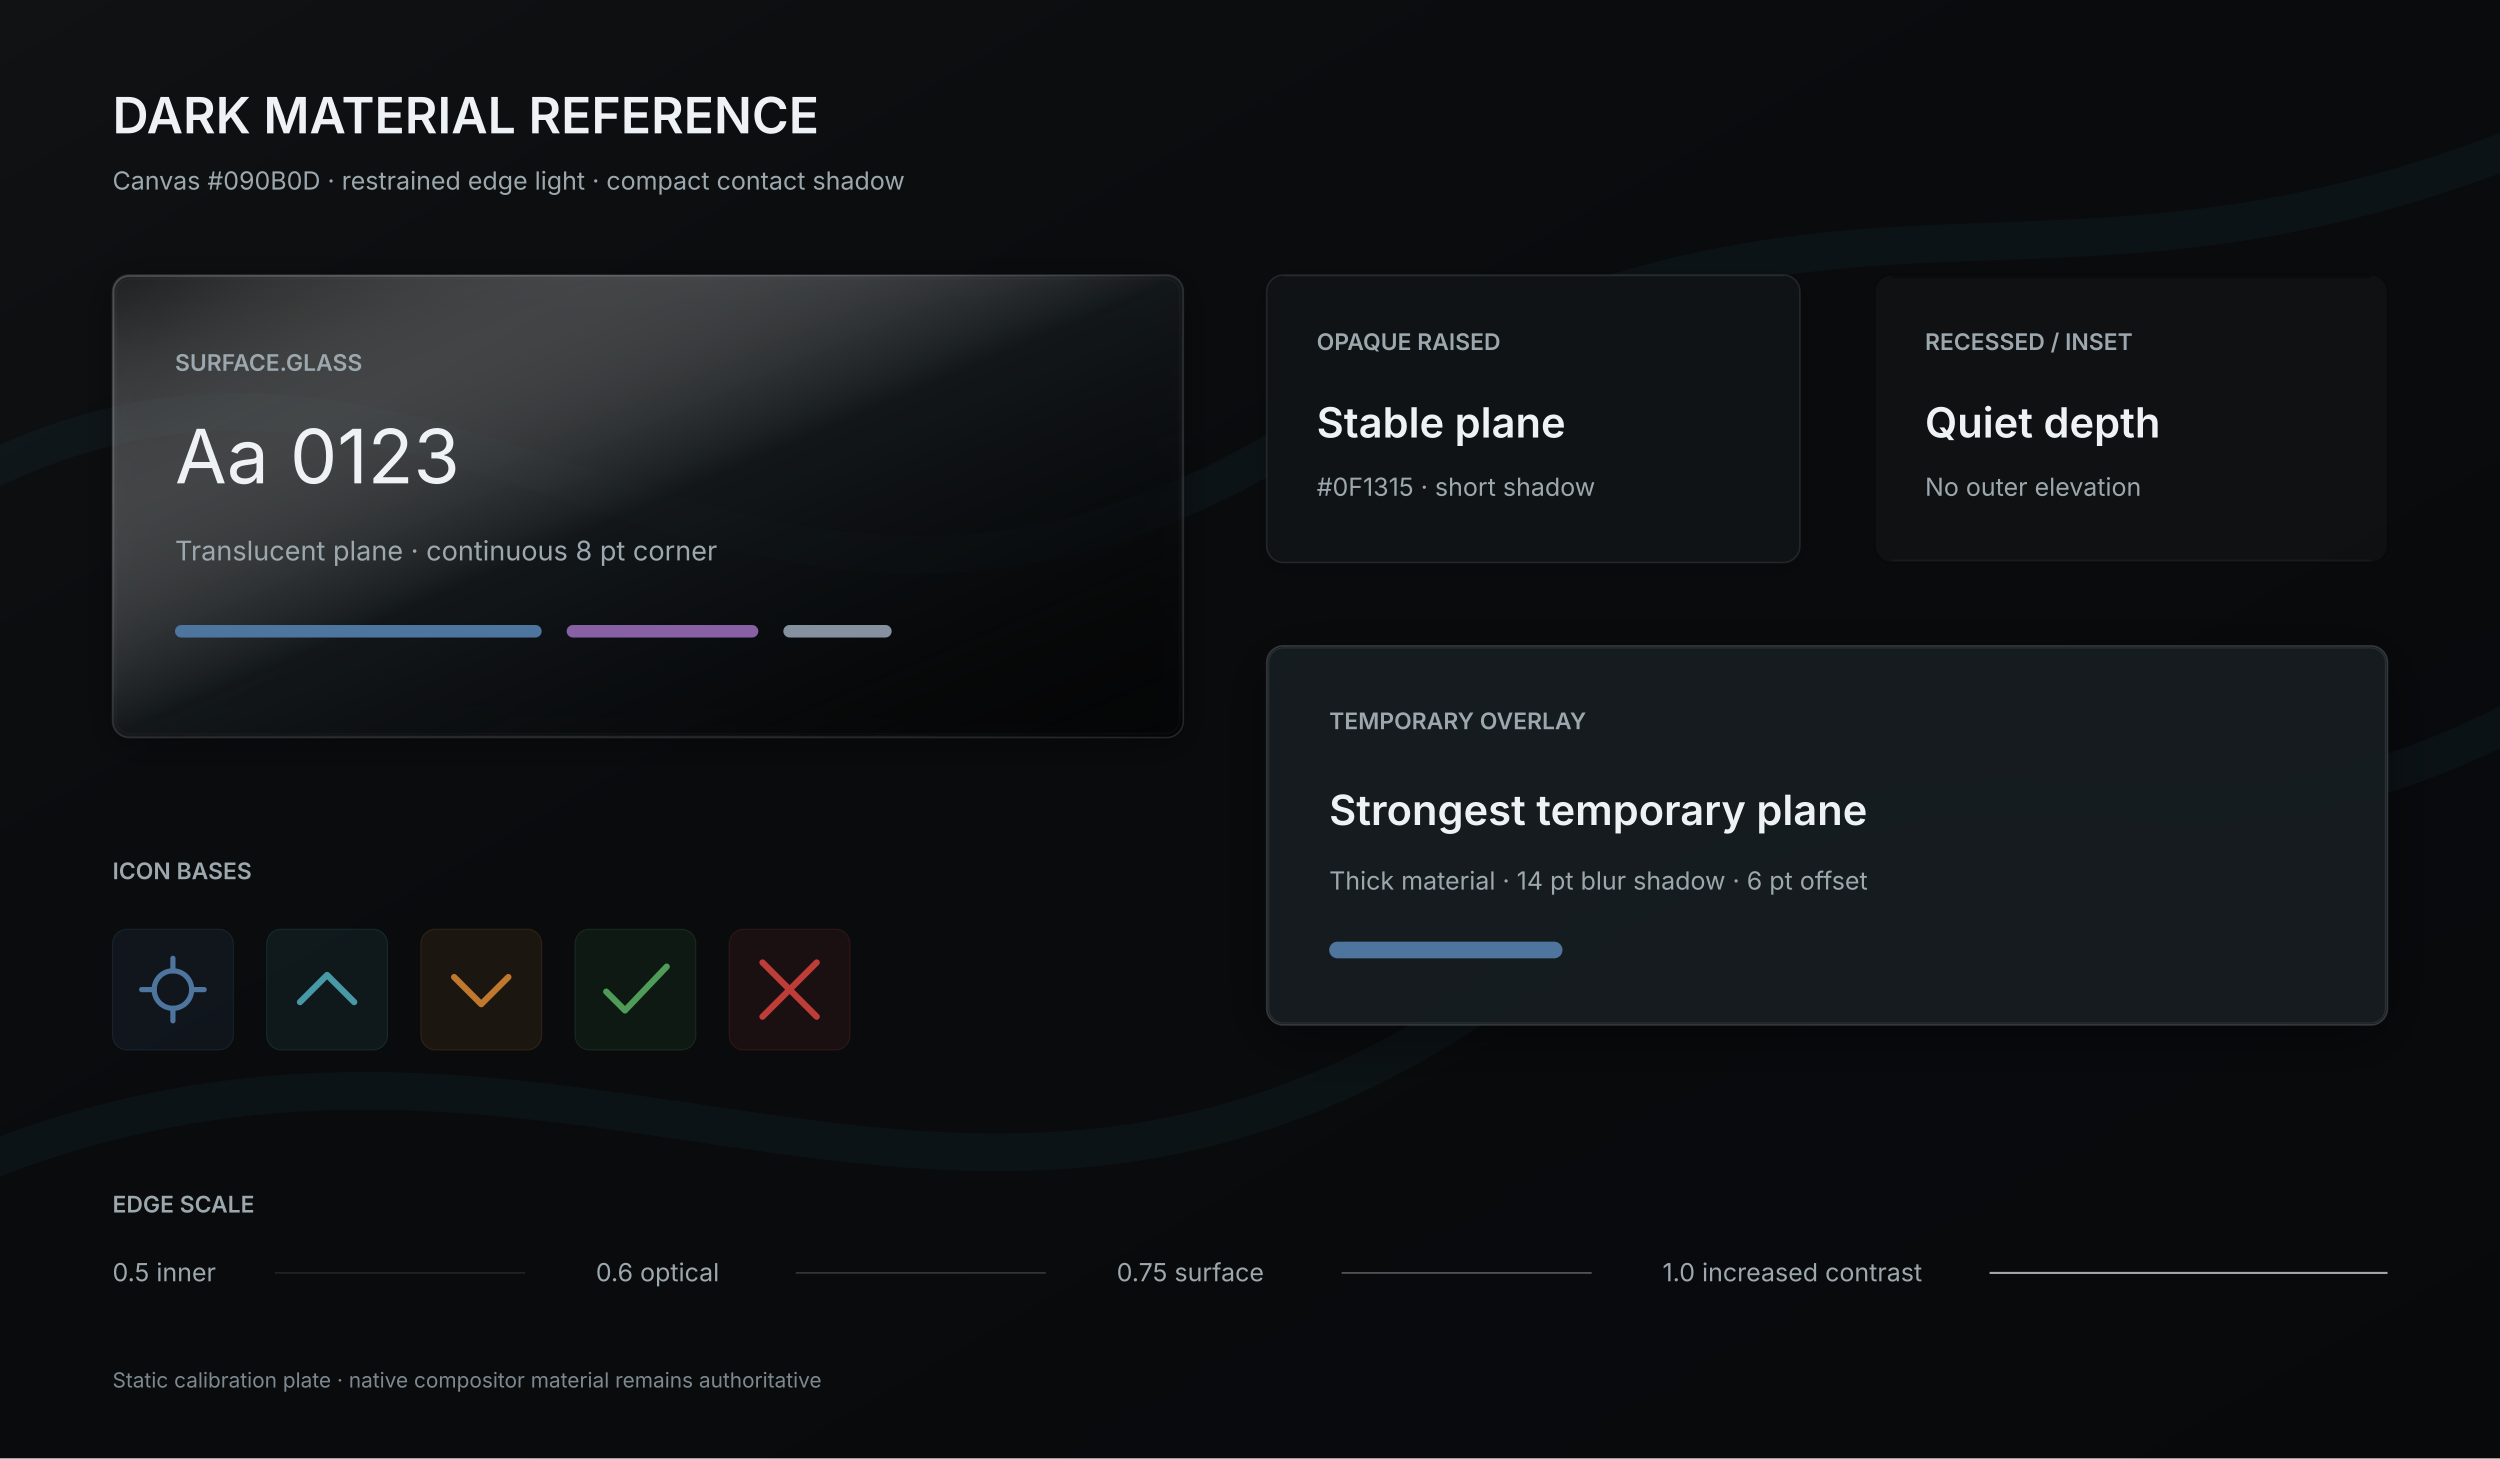
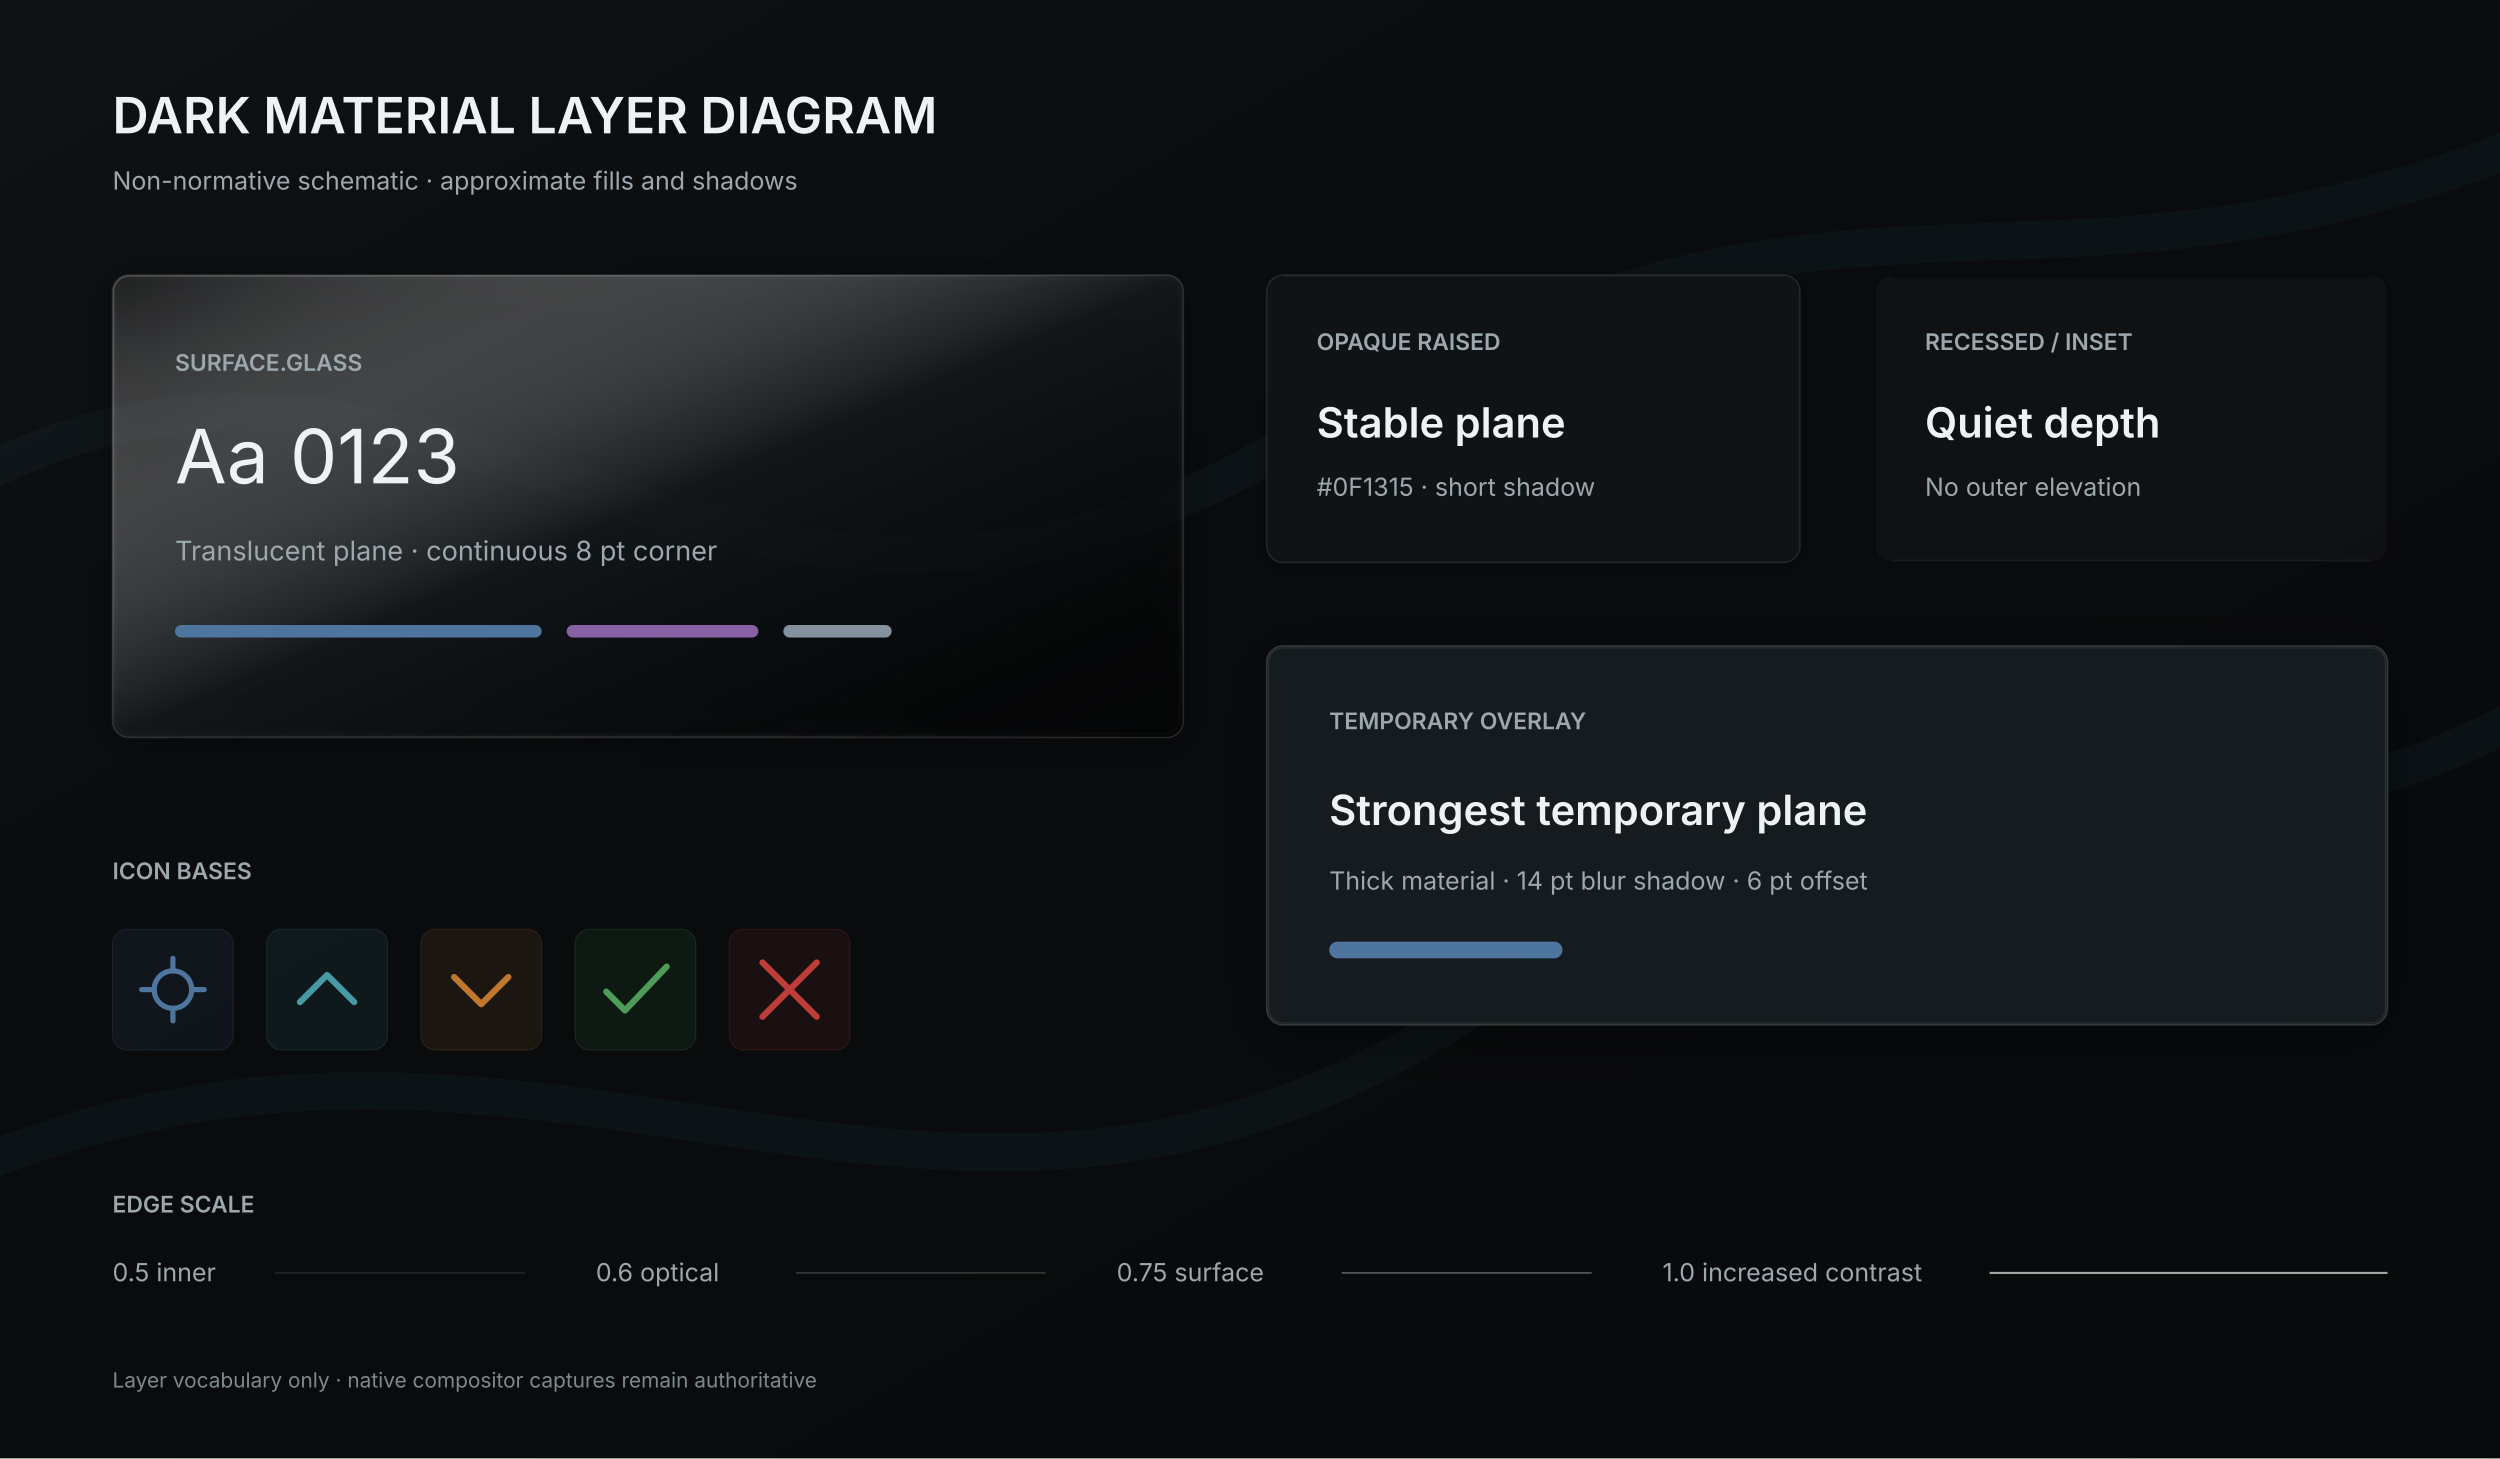
<svg xmlns="http://www.w3.org/2000/svg" width="1200" height="700" viewBox="0 0 1200 700">
  <defs>
    <linearGradient id="canvas" x1="0" y1="0" x2="1" y2="1">
      <stop offset="0" stop-color="#ffffff" stop-opacity="0.028" />
      <stop offset="0.52" stop-color="#090b0d" stop-opacity="0" />
      <stop offset="1" stop-color="#000000" stop-opacity="0.16" />
    </linearGradient>
    <linearGradient id="glass" x1="0" y1="0" x2="1" y2="1">
      <stop offset="0" stop-color="#ffffff" stop-opacity="0.075" />
      <stop offset="0.50" stop-color="#151a1d" stop-opacity="0.82" />
      <stop offset="1" stop-color="#000000" stop-opacity="0.28" />
    </linearGradient>
    <linearGradient id="edge" x1="0" y1="0" x2="1" y2="1">
      <stop offset="0" stop-color="#ffffff" stop-opacity="0.20" />
      <stop offset="0.52" stop-color="#ffffff" stop-opacity="0.025" />
      <stop offset="1" stop-color="#000000" stop-opacity="0.34" />
    </linearGradient>
    <filter id="surface-shadow" x="-20%" y="-20%" width="140%" height="150%">
      <feGaussianBlur stdDeviation="9" />
    </filter>
    <filter id="raised-shadow" x="-20%" y="-20%" width="140%" height="150%">
      <feGaussianBlur stdDeviation="5" />
    </filter>
    <filter id="overlay-shadow" x="-25%" y="-25%" width="150%" height="160%">
      <feGaussianBlur stdDeviation="14" />
    </filter>
  </defs>
  <rect width="1200" height="700" fill="#090b0d" />
  <rect width="1200" height="700" fill="url(#canvas)" />
  <g fill="none" stroke="#4799a6" stroke-opacity="0.065" stroke-width="18">
    <path d="M-40 245 C210 90 340 380 620 212 S980 180 1260 48" />
    <path d="M-40 572 C260 430 450 665 720 475 S1010 475 1260 315" />
  </g>
  <g font-family="-apple-system, BlinkMacSystemFont, 'SF Pro Text', sans-serif" fill="#eef2f4">
-     <text x="54" y="64" font-size="24" font-weight="600">DARK MATERIAL REFERENCE</text>
-     <text x="54" y="91" font-size="12" fill="#9ca8ae">Canvas #090B0D · restrained edge light · compact contact shadow</text>
+     <text x="54" y="64" font-size="24" font-weight="600">DARK MATERIAL LAYER DIAGRAM</text>
+     <text x="54" y="91" font-size="12" fill="#9ca8ae">Non-normative schematic · approximate fills and shadows</text>
  </g>
  <rect x="54" y="135" width="514" height="222" rx="8" fill="#000000" fill-opacity="0.38" filter="url(#surface-shadow)" />
  <g>
    <rect x="54" y="132" width="514" height="222" rx="8" fill="url(#glass)" stroke="#ffffff" stroke-opacity="0.13" stroke-width="0.75" />
    <rect x="54.6" y="132.6" width="512.8" height="220.8" rx="7.4" fill="none" stroke="url(#edge)" stroke-width="0.6" />
    <rect x="55.8" y="133.8" width="510.4" height="218.4" rx="6.8" fill="none" stroke="#ffffff" stroke-opacity="0.035" stroke-width="0.5" />
  </g>
  <g font-family="-apple-system, BlinkMacSystemFont, 'SF Pro Text', sans-serif">
    <text x="84" y="178" font-size="11" font-weight="600" fill="#9ca8ae">SURFACE.GLASS</text>
    <text x="84" y="232" font-size="36" font-weight="400" fill="#eef2f4">Aa 0123</text>
    <text x="84" y="269" font-size="13" fill="#9ca8ae">Translucent plane · continuous 8 pt corner</text>
    <rect x="84" y="300" width="176" height="6" rx="3" fill="#4d759e" />
    <rect x="272" y="300" width="92" height="6" rx="3" fill="#8761a3" />
    <rect x="376" y="300" width="52" height="6" rx="3" fill="#85919e" />
  </g>
  <rect x="608" y="134" width="256" height="138" rx="8" fill="#000000" fill-opacity="0.22" filter="url(#raised-shadow)" />
  <g>
    <rect x="608" y="132" width="256" height="138" rx="8" fill="#0f1315" stroke="#ffffff" stroke-opacity="0.10" stroke-width="0.75" />
    <path d="M616 132.5 H856" stroke="#ffffff" stroke-opacity="0.04" stroke-width="0.6" />
  </g>
  <g font-family="-apple-system, BlinkMacSystemFont, 'SF Pro Text', sans-serif">
    <text x="632" y="168" font-size="11" font-weight="600" fill="#9ca8ae">OPAQUE RAISED</text>
    <text x="632" y="210" font-size="20" font-weight="600" fill="#eef2f4">Stable plane</text>
    <text x="632" y="238" font-size="12" fill="#9ca8ae">#0F1315 · short shadow</text>
  </g>
  <rect x="900" y="132" width="246" height="138" rx="8" fill="#ffffff" fill-opacity="0.025" stroke="#000000" stroke-opacity="0.34" stroke-width="0.75" />
  <path d="M908 133 H1138" stroke="#000000" stroke-opacity="0.34" stroke-width="1" />
  <path d="M908 269 H1138" stroke="#ffffff" stroke-opacity="0.04" stroke-width="0.75" />
  <g font-family="-apple-system, BlinkMacSystemFont, 'SF Pro Text', sans-serif">
    <text x="924" y="168" font-size="11" font-weight="600" fill="#9ca8ae">RECESSED / INSET</text>
    <text x="924" y="210" font-size="20" font-weight="600" fill="#eef2f4">Quiet depth</text>
    <text x="924" y="238" font-size="12" fill="#9ca8ae">No outer elevation</text>
  </g>
  <rect x="608" y="316" width="538" height="182" rx="8" fill="#000000" fill-opacity="0.48" filter="url(#overlay-shadow)" />
  <g>
    <rect x="608" y="310" width="538" height="182" rx="8" fill="#171d20" fill-opacity="0.94" stroke="#ffffff" stroke-opacity="0.16" stroke-width="0.75" />
    <rect x="609" y="311" width="536" height="180" rx="7" fill="none" stroke="#ffffff" stroke-opacity="0.10" stroke-width="0.5" />
  </g>
  <g font-family="-apple-system, BlinkMacSystemFont, 'SF Pro Text', sans-serif">
    <text x="638" y="350" font-size="11" font-weight="600" fill="#9ca8ae">TEMPORARY OVERLAY</text>
    <text x="638" y="396" font-size="20" font-weight="600" fill="#eef2f4">Strongest temporary plane</text>
    <text x="638" y="427" font-size="12" fill="#9ca8ae">Thick material · 14 pt blur shadow · 6 pt offset</text>
    <rect x="638" y="452" width="112" height="8" rx="4" fill="#4d759e" />
  </g>
  <text x="54" y="422" font-family="-apple-system, BlinkMacSystemFont, 'SF Pro Text', sans-serif" font-size="11" font-weight="600" fill="#9ca8ae">ICON BASES</text>
  <g>
    <rect x="54" y="446" width="58" height="58" rx="7" fill="#4d759e" fill-opacity="0.10" stroke="#4d759e" stroke-opacity="0.18" stroke-width="0.5" />
    <circle cx="83" cy="475" r="9" fill="none" stroke="#4d759e" stroke-width="2.5" />
    <path d="M83 460 V466 M83 484 V490 M68 475 H74 M92 475 H98" stroke="#4d759e" stroke-width="2.5" stroke-linecap="round" />
    <rect x="128" y="446" width="58" height="58" rx="7" fill="#4799a6" fill-opacity="0.10" stroke="#4799a6" stroke-opacity="0.18" stroke-width="0.5" />
    <path d="M144 481 L157 468 L170 481" fill="none" stroke="#4799a6" stroke-width="3" stroke-linecap="round" stroke-linejoin="round" />
    <rect x="202" y="446" width="58" height="58" rx="7" fill="#bf782e" fill-opacity="0.10" stroke="#bf782e" stroke-opacity="0.18" stroke-width="0.5" />
    <path d="M218 469 L231 482 L244 469" fill="none" stroke="#bf782e" stroke-width="3" stroke-linecap="round" stroke-linejoin="round" />
    <rect x="276" y="446" width="58" height="58" rx="7" fill="#4f9c59" fill-opacity="0.10" stroke="#4f9c59" stroke-opacity="0.18" stroke-width="0.5" />
    <path d="M291 476 L300 485 L320 464" fill="none" stroke="#4f9c59" stroke-width="3" stroke-linecap="round" stroke-linejoin="round" />
    <rect x="350" y="446" width="58" height="58" rx="7" fill="#bf3d38" fill-opacity="0.10" stroke="#bf3d38" stroke-opacity="0.18" stroke-width="0.5" />
    <path d="M366 462 L392 488 M392 462 L366 488" stroke="#bf3d38" stroke-width="3" stroke-linecap="round" />
  </g>
  <g font-family="-apple-system, BlinkMacSystemFont, 'SF Pro Text', sans-serif">
    <text x="54" y="582" font-size="11" font-weight="600" fill="#9ca8ae">EDGE SCALE</text>
    <text x="54" y="615" font-size="12" fill="#9ca8ae">0.5 inner</text>
    <line x1="132" y1="611" x2="252" y2="611" stroke="#ffffff" stroke-opacity="0.16" stroke-width="0.5" />
    <text x="286" y="615" font-size="12" fill="#9ca8ae">0.6 optical</text>
    <line x1="382" y1="611" x2="502" y2="611" stroke="#ffffff" stroke-opacity="0.24" stroke-width="0.6" />
    <text x="536" y="615" font-size="12" fill="#9ca8ae">0.75 surface</text>
    <line x1="644" y1="611" x2="764" y2="611" stroke="#ffffff" stroke-opacity="0.34" stroke-width="0.75" />
    <text x="798" y="615" font-size="12" fill="#9ca8ae">1.0 increased contrast</text>
    <line x1="955" y1="611" x2="1146" y2="611" stroke="#ffffff" stroke-opacity="0.64" stroke-width="1" />
  </g>
-   <text x="54" y="666" font-family="-apple-system, BlinkMacSystemFont, 'SF Pro Text', sans-serif" font-size="10" fill="#7d898f">Static calibration plate · native compositor material remains authoritative</text>
+   <text x="54" y="666" font-family="-apple-system, BlinkMacSystemFont, 'SF Pro Text', sans-serif" font-size="10" fill="#7d898f">Layer vocabulary only · native compositor captures remain authoritative</text>
</svg>
